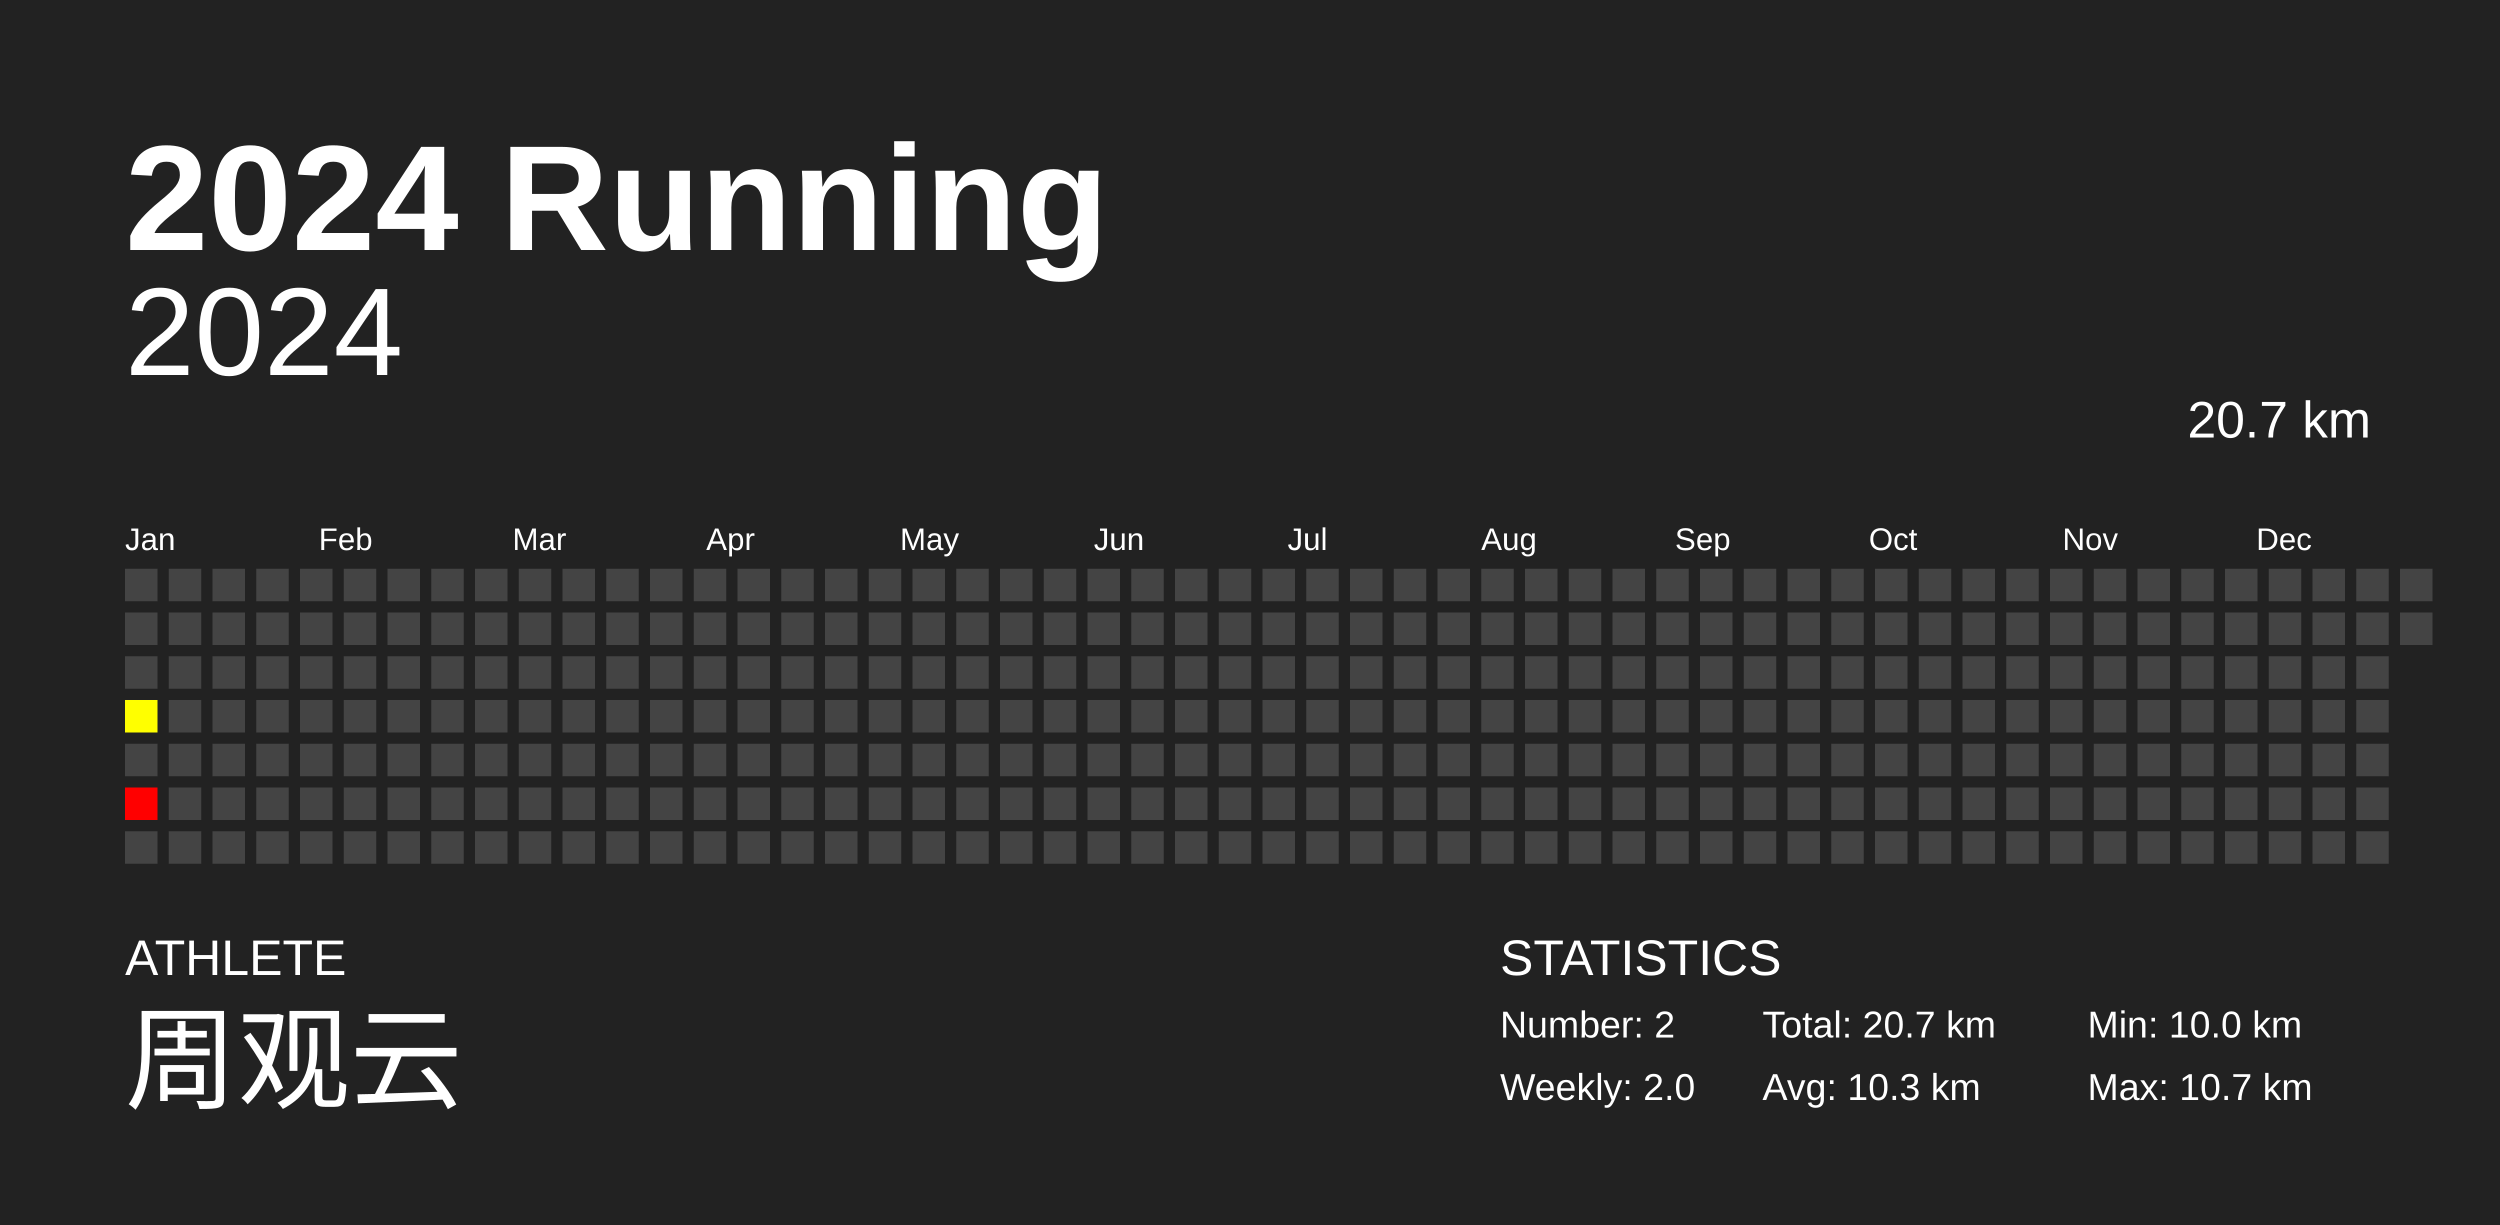
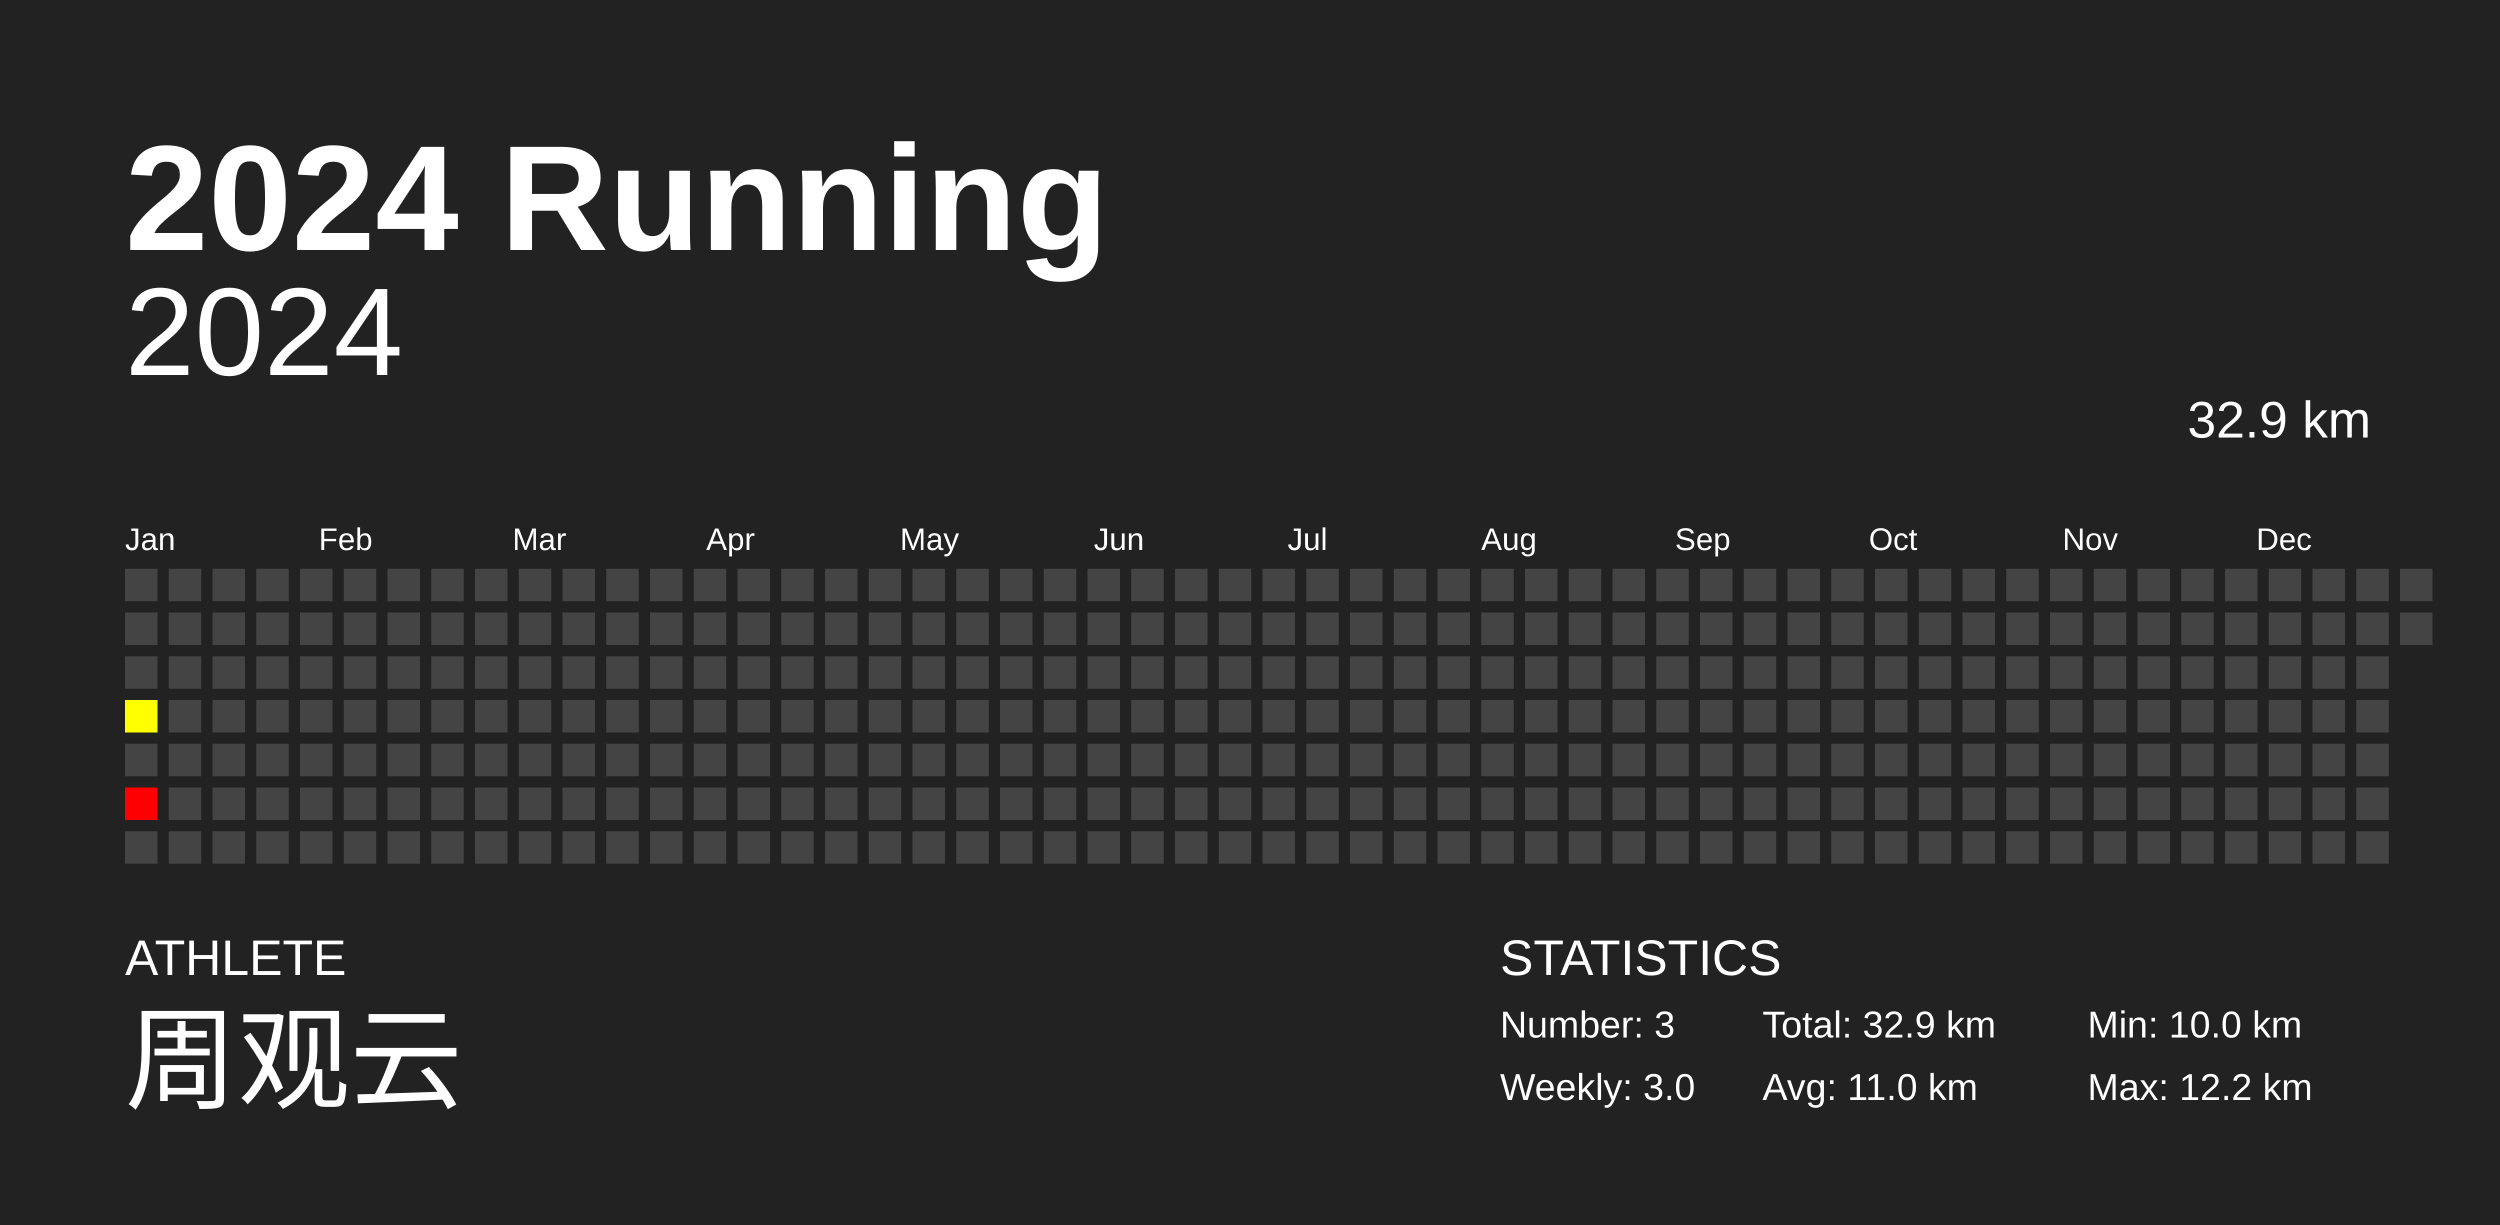
<svg xmlns="http://www.w3.org/2000/svg" baseProfile="full" height="98mm" version="1.1" viewBox="0,0,200,98" width="200mm">
  <defs />
  <rect fill="#222222" height="98" width="200" x="0" y="0" />
  <text fill="#FFFFFF" style="font-size:12px; font-family:Arial; font-weight:bold;" x="10" y="20">2024 Running</text>
  <text fill="#FFFFFF" style="font-size:4px; font-family:Arial" x="10" y="78">ATHLETE</text>
  <text fill="#FFFFFF" style="font-size:9px; font-family:Arial" x="10" y="88">周观云</text>
  <text fill="#FFFFFF" style="font-size:4px; font-family:Arial" x="120" y="78">STATISTICS</text>
-   <text fill="#FFFFFF" style="font-size:3px; font-family:Arial" x="120" y="83">Number: 2</text>
-   <text fill="#FFFFFF" style="font-size:3px; font-family:Arial" x="120" y="88">Weekly: 2.0</text>
-   <text fill="#FFFFFF" style="font-size:3px; font-family:Arial" x="141" y="83">Total: 20.7 km</text>
-   <text fill="#FFFFFF" style="font-size:3px; font-family:Arial" x="141" y="88">Avg: 10.3 km</text>
+   <text fill="#FFFFFF" style="font-size:3px; font-family:Arial" x="120" y="83">Number: 3</text>
+   <text fill="#FFFFFF" style="font-size:3px; font-family:Arial" x="120" y="88">Weekly: 3.0</text>
+   <text fill="#FFFFFF" style="font-size:3px; font-family:Arial" x="141" y="83">Total: 32.9 km</text>
+   <text fill="#FFFFFF" style="font-size:3px; font-family:Arial" x="141" y="88">Avg: 11.0 km</text>
  <text fill="#FFFFFF" style="font-size:3px; font-family:Arial" x="167" y="83">Min: 10.0 km</text>
-   <text fill="#FFFFFF" style="font-size:3px; font-family:Arial" x="167" y="88">Max: 10.7 km</text>
+   <text fill="#FFFFFF" style="font-size:3px; font-family:Arial" x="167" y="88">Max: 12.2 km</text>
  <text alignment-baseline="hanging" fill="#FFFFFF" style="font-size:10.0px; font-family:Arial;" x="10" y="30">2024</text>
-   <text alignment-baseline="hanging" fill="#FFFFFF" style="font-size:4.125px; font-family:Arial;" x="175" y="35">20.7 km</text>
+   <text alignment-baseline="hanging" fill="#FFFFFF" style="font-size:4.125px; font-family:Arial;" x="175" y="35">32.9 km</text>
  <text fill="#FFFFFF" style="font-size:2.5px; font-family:Arial" x="10.0" y="44">Jan</text>
  <text fill="#FFFFFF" style="font-size:2.5px; font-family:Arial" x="25.5" y="44">Feb</text>
  <text fill="#FFFFFF" style="font-size:2.5px; font-family:Arial" x="41.0" y="44">Mar</text>
  <text fill="#FFFFFF" style="font-size:2.5px; font-family:Arial" x="56.5" y="44">Apr</text>
  <text fill="#FFFFFF" style="font-size:2.5px; font-family:Arial" x="72.0" y="44">May</text>
  <text fill="#FFFFFF" style="font-size:2.5px; font-family:Arial" x="87.5" y="44">Jun</text>
  <text fill="#FFFFFF" style="font-size:2.5px; font-family:Arial" x="103.0" y="44">Jul</text>
  <text fill="#FFFFFF" style="font-size:2.5px; font-family:Arial" x="118.5" y="44">Aug</text>
  <text fill="#FFFFFF" style="font-size:2.5px; font-family:Arial" x="134.0" y="44">Sep</text>
  <text fill="#FFFFFF" style="font-size:2.5px; font-family:Arial" x="149.5" y="44">Oct</text>
  <text fill="#FFFFFF" style="font-size:2.5px; font-family:Arial" x="165.0" y="44">Nov</text>
  <text fill="#FFFFFF" style="font-size:2.5px; font-family:Arial" x="180.5" y="44">Dec</text>
  <rect fill="#444444" height="2.6" width="2.6" x="10.0" y="45.5" />
  <rect fill="#444444" height="2.6" width="2.6" x="10.0" y="49.0" />
  <rect fill="#444444" height="2.6" width="2.6" x="10.0" y="52.5" />
  <rect fill="#ffff00" height="2.6" width="2.6" x="10.0" y="56.0" />
  <rect fill="#444444" height="2.6" width="2.6" x="10.0" y="59.5" />
-   <rect fill="#ff0000" height="2.6" width="2.6" x="10.0" y="63.0" />
+   <rect fill="red" height="2.6" width="2.6" x="10.0" y="63.0" />
  <rect fill="#444444" height="2.6" width="2.6" x="10.0" y="66.5" />
  <rect fill="#444444" height="2.6" width="2.6" x="13.5" y="45.5" />
  <rect fill="#444444" height="2.6" width="2.6" x="13.5" y="49.0" />
  <rect fill="#444444" height="2.6" width="2.6" x="13.5" y="52.5" />
  <rect fill="#444444" height="2.6" width="2.6" x="13.5" y="56.0" />
  <rect fill="#444444" height="2.6" width="2.6" x="13.5" y="59.5" />
  <rect fill="#444444" height="2.6" width="2.6" x="13.5" y="63.0" />
  <rect fill="#444444" height="2.6" width="2.6" x="13.5" y="66.5" />
  <rect fill="#444444" height="2.6" width="2.6" x="17.0" y="45.5" />
  <rect fill="#444444" height="2.6" width="2.6" x="17.0" y="49.0" />
  <rect fill="#444444" height="2.6" width="2.6" x="17.0" y="52.5" />
  <rect fill="#444444" height="2.6" width="2.6" x="17.0" y="56.0" />
  <rect fill="#444444" height="2.6" width="2.6" x="17.0" y="59.5" />
  <rect fill="#444444" height="2.6" width="2.6" x="17.0" y="63.0" />
  <rect fill="#444444" height="2.6" width="2.6" x="17.0" y="66.5" />
  <rect fill="#444444" height="2.6" width="2.6" x="20.5" y="45.5" />
  <rect fill="#444444" height="2.6" width="2.6" x="20.5" y="49.0" />
  <rect fill="#444444" height="2.6" width="2.6" x="20.5" y="52.5" />
  <rect fill="#444444" height="2.6" width="2.6" x="20.5" y="56.0" />
  <rect fill="#444444" height="2.6" width="2.6" x="20.5" y="59.5" />
  <rect fill="#444444" height="2.6" width="2.6" x="20.5" y="63.0" />
  <rect fill="#444444" height="2.6" width="2.6" x="20.5" y="66.5" />
  <rect fill="#444444" height="2.6" width="2.6" x="24.0" y="45.5" />
  <rect fill="#444444" height="2.6" width="2.6" x="24.0" y="49.0" />
  <rect fill="#444444" height="2.6" width="2.6" x="24.0" y="52.5" />
  <rect fill="#444444" height="2.6" width="2.6" x="24.0" y="56.0" />
  <rect fill="#444444" height="2.6" width="2.6" x="24.0" y="59.5" />
  <rect fill="#444444" height="2.6" width="2.6" x="24.0" y="63.0" />
  <rect fill="#444444" height="2.6" width="2.6" x="24.0" y="66.5" />
  <rect fill="#444444" height="2.6" width="2.6" x="27.5" y="45.5" />
  <rect fill="#444444" height="2.6" width="2.6" x="27.5" y="49.0" />
  <rect fill="#444444" height="2.6" width="2.6" x="27.5" y="52.5" />
  <rect fill="#444444" height="2.6" width="2.6" x="27.5" y="56.0" />
  <rect fill="#444444" height="2.6" width="2.6" x="27.5" y="59.5" />
  <rect fill="#444444" height="2.6" width="2.6" x="27.5" y="63.0" />
  <rect fill="#444444" height="2.6" width="2.6" x="27.5" y="66.5" />
  <rect fill="#444444" height="2.6" width="2.6" x="31.0" y="45.5" />
  <rect fill="#444444" height="2.6" width="2.6" x="31.0" y="49.0" />
  <rect fill="#444444" height="2.6" width="2.6" x="31.0" y="52.5" />
  <rect fill="#444444" height="2.6" width="2.6" x="31.0" y="56.0" />
  <rect fill="#444444" height="2.6" width="2.6" x="31.0" y="59.5" />
  <rect fill="#444444" height="2.6" width="2.6" x="31.0" y="63.0" />
  <rect fill="#444444" height="2.6" width="2.6" x="31.0" y="66.5" />
  <rect fill="#444444" height="2.6" width="2.6" x="34.5" y="45.5" />
  <rect fill="#444444" height="2.6" width="2.6" x="34.5" y="49.0" />
  <rect fill="#444444" height="2.6" width="2.6" x="34.5" y="52.5" />
  <rect fill="#444444" height="2.6" width="2.6" x="34.5" y="56.0" />
  <rect fill="#444444" height="2.6" width="2.6" x="34.5" y="59.5" />
  <rect fill="#444444" height="2.6" width="2.6" x="34.5" y="63.0" />
  <rect fill="#444444" height="2.6" width="2.6" x="34.5" y="66.5" />
  <rect fill="#444444" height="2.6" width="2.6" x="38.0" y="45.5" />
  <rect fill="#444444" height="2.6" width="2.6" x="38.0" y="49.0" />
  <rect fill="#444444" height="2.6" width="2.6" x="38.0" y="52.5" />
  <rect fill="#444444" height="2.6" width="2.6" x="38.0" y="56.0" />
  <rect fill="#444444" height="2.6" width="2.6" x="38.0" y="59.5" />
  <rect fill="#444444" height="2.6" width="2.6" x="38.0" y="63.0" />
  <rect fill="#444444" height="2.6" width="2.6" x="38.0" y="66.5" />
  <rect fill="#444444" height="2.6" width="2.6" x="41.5" y="45.5" />
  <rect fill="#444444" height="2.6" width="2.6" x="41.5" y="49.0" />
  <rect fill="#444444" height="2.6" width="2.6" x="41.5" y="52.5" />
  <rect fill="#444444" height="2.6" width="2.6" x="41.5" y="56.0" />
  <rect fill="#444444" height="2.6" width="2.6" x="41.5" y="59.5" />
  <rect fill="#444444" height="2.6" width="2.6" x="41.5" y="63.0" />
  <rect fill="#444444" height="2.6" width="2.6" x="41.5" y="66.5" />
  <rect fill="#444444" height="2.6" width="2.6" x="45.0" y="45.5" />
  <rect fill="#444444" height="2.6" width="2.6" x="45.0" y="49.0" />
  <rect fill="#444444" height="2.6" width="2.6" x="45.0" y="52.5" />
  <rect fill="#444444" height="2.6" width="2.6" x="45.0" y="56.0" />
  <rect fill="#444444" height="2.6" width="2.6" x="45.0" y="59.5" />
  <rect fill="#444444" height="2.6" width="2.6" x="45.0" y="63.0" />
  <rect fill="#444444" height="2.6" width="2.6" x="45.0" y="66.5" />
  <rect fill="#444444" height="2.6" width="2.6" x="48.5" y="45.5" />
  <rect fill="#444444" height="2.6" width="2.6" x="48.5" y="49.0" />
  <rect fill="#444444" height="2.6" width="2.6" x="48.5" y="52.5" />
  <rect fill="#444444" height="2.6" width="2.6" x="48.5" y="56.0" />
  <rect fill="#444444" height="2.6" width="2.6" x="48.5" y="59.5" />
  <rect fill="#444444" height="2.6" width="2.6" x="48.5" y="63.0" />
  <rect fill="#444444" height="2.6" width="2.6" x="48.5" y="66.5" />
  <rect fill="#444444" height="2.6" width="2.6" x="52.0" y="45.5" />
  <rect fill="#444444" height="2.6" width="2.6" x="52.0" y="49.0" />
  <rect fill="#444444" height="2.6" width="2.6" x="52.0" y="52.5" />
  <rect fill="#444444" height="2.6" width="2.6" x="52.0" y="56.0" />
  <rect fill="#444444" height="2.6" width="2.6" x="52.0" y="59.5" />
  <rect fill="#444444" height="2.6" width="2.6" x="52.0" y="63.0" />
  <rect fill="#444444" height="2.6" width="2.6" x="52.0" y="66.5" />
  <rect fill="#444444" height="2.6" width="2.6" x="55.5" y="45.5" />
  <rect fill="#444444" height="2.6" width="2.6" x="55.5" y="49.0" />
  <rect fill="#444444" height="2.6" width="2.6" x="55.5" y="52.5" />
  <rect fill="#444444" height="2.6" width="2.6" x="55.5" y="56.0" />
  <rect fill="#444444" height="2.6" width="2.6" x="55.5" y="59.5" />
  <rect fill="#444444" height="2.6" width="2.6" x="55.5" y="63.0" />
  <rect fill="#444444" height="2.6" width="2.6" x="55.5" y="66.5" />
  <rect fill="#444444" height="2.6" width="2.6" x="59.0" y="45.5" />
  <rect fill="#444444" height="2.6" width="2.6" x="59.0" y="49.0" />
  <rect fill="#444444" height="2.6" width="2.6" x="59.0" y="52.5" />
  <rect fill="#444444" height="2.6" width="2.6" x="59.0" y="56.0" />
  <rect fill="#444444" height="2.6" width="2.6" x="59.0" y="59.5" />
  <rect fill="#444444" height="2.6" width="2.6" x="59.0" y="63.0" />
  <rect fill="#444444" height="2.6" width="2.6" x="59.0" y="66.5" />
  <rect fill="#444444" height="2.6" width="2.6" x="62.5" y="45.5" />
  <rect fill="#444444" height="2.6" width="2.6" x="62.5" y="49.0" />
  <rect fill="#444444" height="2.6" width="2.6" x="62.5" y="52.5" />
  <rect fill="#444444" height="2.6" width="2.6" x="62.5" y="56.0" />
  <rect fill="#444444" height="2.6" width="2.6" x="62.5" y="59.5" />
  <rect fill="#444444" height="2.6" width="2.6" x="62.5" y="63.0" />
  <rect fill="#444444" height="2.6" width="2.6" x="62.5" y="66.5" />
  <rect fill="#444444" height="2.6" width="2.6" x="66.0" y="45.5" />
  <rect fill="#444444" height="2.6" width="2.6" x="66.0" y="49.0" />
  <rect fill="#444444" height="2.6" width="2.6" x="66.0" y="52.5" />
  <rect fill="#444444" height="2.6" width="2.6" x="66.0" y="56.0" />
  <rect fill="#444444" height="2.6" width="2.6" x="66.0" y="59.5" />
  <rect fill="#444444" height="2.6" width="2.6" x="66.0" y="63.0" />
  <rect fill="#444444" height="2.6" width="2.6" x="66.0" y="66.5" />
  <rect fill="#444444" height="2.6" width="2.6" x="69.5" y="45.5" />
  <rect fill="#444444" height="2.6" width="2.6" x="69.5" y="49.0" />
  <rect fill="#444444" height="2.6" width="2.6" x="69.5" y="52.5" />
  <rect fill="#444444" height="2.6" width="2.6" x="69.5" y="56.0" />
  <rect fill="#444444" height="2.6" width="2.6" x="69.5" y="59.5" />
  <rect fill="#444444" height="2.6" width="2.6" x="69.5" y="63.0" />
  <rect fill="#444444" height="2.6" width="2.6" x="69.5" y="66.5" />
  <rect fill="#444444" height="2.6" width="2.6" x="73.0" y="45.5" />
  <rect fill="#444444" height="2.6" width="2.6" x="73.0" y="49.0" />
  <rect fill="#444444" height="2.6" width="2.6" x="73.0" y="52.5" />
  <rect fill="#444444" height="2.6" width="2.6" x="73.0" y="56.0" />
  <rect fill="#444444" height="2.6" width="2.6" x="73.0" y="59.5" />
  <rect fill="#444444" height="2.6" width="2.6" x="73.0" y="63.0" />
  <rect fill="#444444" height="2.6" width="2.6" x="73.0" y="66.5" />
  <rect fill="#444444" height="2.6" width="2.6" x="76.5" y="45.5" />
  <rect fill="#444444" height="2.6" width="2.6" x="76.5" y="49.0" />
  <rect fill="#444444" height="2.6" width="2.6" x="76.5" y="52.5" />
  <rect fill="#444444" height="2.6" width="2.6" x="76.5" y="56.0" />
  <rect fill="#444444" height="2.6" width="2.6" x="76.5" y="59.5" />
  <rect fill="#444444" height="2.6" width="2.6" x="76.5" y="63.0" />
  <rect fill="#444444" height="2.6" width="2.6" x="76.5" y="66.5" />
  <rect fill="#444444" height="2.6" width="2.6" x="80.0" y="45.5" />
  <rect fill="#444444" height="2.6" width="2.6" x="80.0" y="49.0" />
  <rect fill="#444444" height="2.6" width="2.6" x="80.0" y="52.5" />
  <rect fill="#444444" height="2.6" width="2.6" x="80.0" y="56.0" />
  <rect fill="#444444" height="2.6" width="2.6" x="80.0" y="59.5" />
  <rect fill="#444444" height="2.6" width="2.6" x="80.0" y="63.0" />
  <rect fill="#444444" height="2.6" width="2.6" x="80.0" y="66.5" />
  <rect fill="#444444" height="2.6" width="2.6" x="83.5" y="45.5" />
  <rect fill="#444444" height="2.6" width="2.6" x="83.5" y="49.0" />
  <rect fill="#444444" height="2.6" width="2.6" x="83.5" y="52.5" />
  <rect fill="#444444" height="2.6" width="2.6" x="83.5" y="56.0" />
  <rect fill="#444444" height="2.6" width="2.6" x="83.5" y="59.5" />
  <rect fill="#444444" height="2.6" width="2.6" x="83.5" y="63.0" />
  <rect fill="#444444" height="2.6" width="2.6" x="83.5" y="66.5" />
  <rect fill="#444444" height="2.6" width="2.6" x="87.0" y="45.5" />
  <rect fill="#444444" height="2.6" width="2.6" x="87.0" y="49.0" />
  <rect fill="#444444" height="2.6" width="2.6" x="87.0" y="52.5" />
  <rect fill="#444444" height="2.6" width="2.6" x="87.0" y="56.0" />
  <rect fill="#444444" height="2.6" width="2.6" x="87.0" y="59.5" />
  <rect fill="#444444" height="2.6" width="2.6" x="87.0" y="63.0" />
  <rect fill="#444444" height="2.6" width="2.6" x="87.0" y="66.5" />
  <rect fill="#444444" height="2.6" width="2.6" x="90.5" y="45.5" />
  <rect fill="#444444" height="2.6" width="2.6" x="90.5" y="49.0" />
  <rect fill="#444444" height="2.6" width="2.6" x="90.5" y="52.5" />
  <rect fill="#444444" height="2.6" width="2.6" x="90.5" y="56.0" />
  <rect fill="#444444" height="2.6" width="2.6" x="90.5" y="59.5" />
  <rect fill="#444444" height="2.6" width="2.6" x="90.5" y="63.0" />
  <rect fill="#444444" height="2.6" width="2.6" x="90.5" y="66.5" />
  <rect fill="#444444" height="2.6" width="2.6" x="94.0" y="45.5" />
  <rect fill="#444444" height="2.6" width="2.6" x="94.0" y="49.0" />
  <rect fill="#444444" height="2.6" width="2.6" x="94.0" y="52.5" />
  <rect fill="#444444" height="2.6" width="2.6" x="94.0" y="56.0" />
  <rect fill="#444444" height="2.6" width="2.6" x="94.0" y="59.5" />
  <rect fill="#444444" height="2.6" width="2.6" x="94.0" y="63.0" />
  <rect fill="#444444" height="2.6" width="2.6" x="94.0" y="66.5" />
  <rect fill="#444444" height="2.6" width="2.6" x="97.5" y="45.5" />
  <rect fill="#444444" height="2.6" width="2.6" x="97.5" y="49.0" />
  <rect fill="#444444" height="2.6" width="2.6" x="97.5" y="52.5" />
  <rect fill="#444444" height="2.6" width="2.6" x="97.5" y="56.0" />
  <rect fill="#444444" height="2.6" width="2.6" x="97.5" y="59.5" />
  <rect fill="#444444" height="2.6" width="2.6" x="97.5" y="63.0" />
  <rect fill="#444444" height="2.6" width="2.6" x="97.5" y="66.5" />
  <rect fill="#444444" height="2.6" width="2.6" x="101.0" y="45.5" />
  <rect fill="#444444" height="2.6" width="2.6" x="101.0" y="49.0" />
  <rect fill="#444444" height="2.6" width="2.6" x="101.0" y="52.5" />
  <rect fill="#444444" height="2.6" width="2.6" x="101.0" y="56.0" />
  <rect fill="#444444" height="2.6" width="2.6" x="101.0" y="59.5" />
  <rect fill="#444444" height="2.6" width="2.6" x="101.0" y="63.0" />
  <rect fill="#444444" height="2.6" width="2.6" x="101.0" y="66.5" />
  <rect fill="#444444" height="2.6" width="2.6" x="104.5" y="45.5" />
  <rect fill="#444444" height="2.6" width="2.6" x="104.5" y="49.0" />
  <rect fill="#444444" height="2.6" width="2.6" x="104.5" y="52.5" />
  <rect fill="#444444" height="2.6" width="2.6" x="104.5" y="56.0" />
  <rect fill="#444444" height="2.6" width="2.6" x="104.5" y="59.5" />
  <rect fill="#444444" height="2.6" width="2.6" x="104.5" y="63.0" />
  <rect fill="#444444" height="2.6" width="2.6" x="104.5" y="66.5" />
  <rect fill="#444444" height="2.6" width="2.6" x="108.0" y="45.5" />
  <rect fill="#444444" height="2.6" width="2.6" x="108.0" y="49.0" />
  <rect fill="#444444" height="2.6" width="2.6" x="108.0" y="52.5" />
  <rect fill="#444444" height="2.6" width="2.6" x="108.0" y="56.0" />
  <rect fill="#444444" height="2.6" width="2.6" x="108.0" y="59.5" />
  <rect fill="#444444" height="2.6" width="2.6" x="108.0" y="63.0" />
  <rect fill="#444444" height="2.6" width="2.6" x="108.0" y="66.5" />
  <rect fill="#444444" height="2.6" width="2.6" x="111.5" y="45.5" />
  <rect fill="#444444" height="2.6" width="2.6" x="111.5" y="49.0" />
  <rect fill="#444444" height="2.6" width="2.6" x="111.5" y="52.5" />
  <rect fill="#444444" height="2.6" width="2.6" x="111.5" y="56.0" />
  <rect fill="#444444" height="2.6" width="2.6" x="111.5" y="59.5" />
  <rect fill="#444444" height="2.6" width="2.6" x="111.5" y="63.0" />
  <rect fill="#444444" height="2.6" width="2.6" x="111.5" y="66.5" />
  <rect fill="#444444" height="2.6" width="2.6" x="115.0" y="45.5" />
  <rect fill="#444444" height="2.6" width="2.6" x="115.0" y="49.0" />
  <rect fill="#444444" height="2.6" width="2.6" x="115.0" y="52.5" />
  <rect fill="#444444" height="2.6" width="2.6" x="115.0" y="56.0" />
  <rect fill="#444444" height="2.6" width="2.6" x="115.0" y="59.5" />
  <rect fill="#444444" height="2.6" width="2.6" x="115.0" y="63.0" />
  <rect fill="#444444" height="2.6" width="2.6" x="115.0" y="66.5" />
  <rect fill="#444444" height="2.6" width="2.6" x="118.5" y="45.5" />
  <rect fill="#444444" height="2.6" width="2.6" x="118.5" y="49.0" />
  <rect fill="#444444" height="2.6" width="2.6" x="118.5" y="52.5" />
  <rect fill="#444444" height="2.6" width="2.6" x="118.5" y="56.0" />
  <rect fill="#444444" height="2.6" width="2.6" x="118.5" y="59.5" />
  <rect fill="#444444" height="2.6" width="2.6" x="118.5" y="63.0" />
  <rect fill="#444444" height="2.6" width="2.6" x="118.5" y="66.5" />
  <rect fill="#444444" height="2.6" width="2.6" x="122.0" y="45.5" />
  <rect fill="#444444" height="2.6" width="2.6" x="122.0" y="49.0" />
  <rect fill="#444444" height="2.6" width="2.6" x="122.0" y="52.5" />
  <rect fill="#444444" height="2.6" width="2.6" x="122.0" y="56.0" />
  <rect fill="#444444" height="2.6" width="2.6" x="122.0" y="59.5" />
  <rect fill="#444444" height="2.6" width="2.6" x="122.0" y="63.0" />
  <rect fill="#444444" height="2.6" width="2.6" x="122.0" y="66.5" />
  <rect fill="#444444" height="2.6" width="2.6" x="125.5" y="45.5" />
  <rect fill="#444444" height="2.6" width="2.6" x="125.5" y="49.0" />
  <rect fill="#444444" height="2.6" width="2.6" x="125.5" y="52.5" />
  <rect fill="#444444" height="2.6" width="2.6" x="125.5" y="56.0" />
  <rect fill="#444444" height="2.6" width="2.6" x="125.5" y="59.5" />
  <rect fill="#444444" height="2.6" width="2.6" x="125.5" y="63.0" />
  <rect fill="#444444" height="2.6" width="2.6" x="125.5" y="66.5" />
  <rect fill="#444444" height="2.6" width="2.6" x="129.0" y="45.5" />
  <rect fill="#444444" height="2.6" width="2.6" x="129.0" y="49.0" />
  <rect fill="#444444" height="2.6" width="2.6" x="129.0" y="52.5" />
  <rect fill="#444444" height="2.6" width="2.6" x="129.0" y="56.0" />
  <rect fill="#444444" height="2.6" width="2.6" x="129.0" y="59.5" />
  <rect fill="#444444" height="2.6" width="2.6" x="129.0" y="63.0" />
  <rect fill="#444444" height="2.6" width="2.6" x="129.0" y="66.5" />
  <rect fill="#444444" height="2.6" width="2.6" x="132.5" y="45.5" />
  <rect fill="#444444" height="2.6" width="2.6" x="132.5" y="49.0" />
  <rect fill="#444444" height="2.6" width="2.6" x="132.5" y="52.5" />
  <rect fill="#444444" height="2.6" width="2.6" x="132.5" y="56.0" />
  <rect fill="#444444" height="2.6" width="2.6" x="132.5" y="59.5" />
  <rect fill="#444444" height="2.6" width="2.6" x="132.5" y="63.0" />
  <rect fill="#444444" height="2.6" width="2.6" x="132.5" y="66.5" />
  <rect fill="#444444" height="2.6" width="2.6" x="136.0" y="45.5" />
  <rect fill="#444444" height="2.6" width="2.6" x="136.0" y="49.0" />
  <rect fill="#444444" height="2.6" width="2.6" x="136.0" y="52.5" />
  <rect fill="#444444" height="2.6" width="2.6" x="136.0" y="56.0" />
  <rect fill="#444444" height="2.6" width="2.6" x="136.0" y="59.5" />
  <rect fill="#444444" height="2.6" width="2.6" x="136.0" y="63.0" />
  <rect fill="#444444" height="2.6" width="2.6" x="136.0" y="66.5" />
  <rect fill="#444444" height="2.6" width="2.6" x="139.5" y="45.5" />
  <rect fill="#444444" height="2.6" width="2.6" x="139.5" y="49.0" />
  <rect fill="#444444" height="2.6" width="2.6" x="139.5" y="52.5" />
  <rect fill="#444444" height="2.6" width="2.6" x="139.5" y="56.0" />
  <rect fill="#444444" height="2.6" width="2.6" x="139.5" y="59.5" />
  <rect fill="#444444" height="2.6" width="2.6" x="139.5" y="63.0" />
  <rect fill="#444444" height="2.6" width="2.6" x="139.5" y="66.5" />
  <rect fill="#444444" height="2.6" width="2.6" x="143.0" y="45.5" />
  <rect fill="#444444" height="2.6" width="2.6" x="143.0" y="49.0" />
  <rect fill="#444444" height="2.6" width="2.6" x="143.0" y="52.5" />
  <rect fill="#444444" height="2.6" width="2.6" x="143.0" y="56.0" />
  <rect fill="#444444" height="2.6" width="2.6" x="143.0" y="59.5" />
  <rect fill="#444444" height="2.6" width="2.6" x="143.0" y="63.0" />
  <rect fill="#444444" height="2.6" width="2.6" x="143.0" y="66.5" />
  <rect fill="#444444" height="2.6" width="2.6" x="146.5" y="45.5" />
  <rect fill="#444444" height="2.6" width="2.6" x="146.5" y="49.0" />
  <rect fill="#444444" height="2.6" width="2.6" x="146.5" y="52.5" />
  <rect fill="#444444" height="2.6" width="2.6" x="146.5" y="56.0" />
  <rect fill="#444444" height="2.6" width="2.6" x="146.5" y="59.5" />
  <rect fill="#444444" height="2.6" width="2.6" x="146.5" y="63.0" />
  <rect fill="#444444" height="2.6" width="2.6" x="146.5" y="66.5" />
  <rect fill="#444444" height="2.6" width="2.6" x="150.0" y="45.5" />
  <rect fill="#444444" height="2.6" width="2.6" x="150.0" y="49.0" />
  <rect fill="#444444" height="2.6" width="2.6" x="150.0" y="52.5" />
  <rect fill="#444444" height="2.6" width="2.6" x="150.0" y="56.0" />
  <rect fill="#444444" height="2.6" width="2.6" x="150.0" y="59.5" />
  <rect fill="#444444" height="2.6" width="2.6" x="150.0" y="63.0" />
  <rect fill="#444444" height="2.6" width="2.6" x="150.0" y="66.5" />
  <rect fill="#444444" height="2.6" width="2.6" x="153.5" y="45.5" />
  <rect fill="#444444" height="2.6" width="2.6" x="153.5" y="49.0" />
  <rect fill="#444444" height="2.6" width="2.6" x="153.5" y="52.5" />
  <rect fill="#444444" height="2.6" width="2.6" x="153.5" y="56.0" />
  <rect fill="#444444" height="2.6" width="2.6" x="153.5" y="59.5" />
  <rect fill="#444444" height="2.6" width="2.6" x="153.5" y="63.0" />
  <rect fill="#444444" height="2.6" width="2.6" x="153.5" y="66.5" />
  <rect fill="#444444" height="2.6" width="2.6" x="157.0" y="45.5" />
  <rect fill="#444444" height="2.6" width="2.6" x="157.0" y="49.0" />
  <rect fill="#444444" height="2.6" width="2.6" x="157.0" y="52.5" />
  <rect fill="#444444" height="2.6" width="2.6" x="157.0" y="56.0" />
  <rect fill="#444444" height="2.6" width="2.6" x="157.0" y="59.5" />
  <rect fill="#444444" height="2.6" width="2.6" x="157.0" y="63.0" />
  <rect fill="#444444" height="2.6" width="2.6" x="157.0" y="66.5" />
  <rect fill="#444444" height="2.6" width="2.6" x="160.5" y="45.5" />
  <rect fill="#444444" height="2.6" width="2.6" x="160.5" y="49.0" />
  <rect fill="#444444" height="2.6" width="2.6" x="160.5" y="52.5" />
  <rect fill="#444444" height="2.6" width="2.6" x="160.5" y="56.0" />
  <rect fill="#444444" height="2.6" width="2.6" x="160.5" y="59.5" />
  <rect fill="#444444" height="2.6" width="2.6" x="160.5" y="63.0" />
  <rect fill="#444444" height="2.6" width="2.6" x="160.5" y="66.5" />
  <rect fill="#444444" height="2.6" width="2.6" x="164.0" y="45.5" />
  <rect fill="#444444" height="2.6" width="2.6" x="164.0" y="49.0" />
  <rect fill="#444444" height="2.6" width="2.6" x="164.0" y="52.5" />
  <rect fill="#444444" height="2.6" width="2.6" x="164.0" y="56.0" />
  <rect fill="#444444" height="2.6" width="2.6" x="164.0" y="59.5" />
  <rect fill="#444444" height="2.6" width="2.6" x="164.0" y="63.0" />
  <rect fill="#444444" height="2.6" width="2.6" x="164.0" y="66.5" />
  <rect fill="#444444" height="2.6" width="2.6" x="167.5" y="45.5" />
  <rect fill="#444444" height="2.6" width="2.6" x="167.5" y="49.0" />
  <rect fill="#444444" height="2.6" width="2.6" x="167.5" y="52.5" />
  <rect fill="#444444" height="2.6" width="2.6" x="167.5" y="56.0" />
  <rect fill="#444444" height="2.6" width="2.6" x="167.5" y="59.5" />
  <rect fill="#444444" height="2.6" width="2.6" x="167.5" y="63.0" />
  <rect fill="#444444" height="2.6" width="2.6" x="167.5" y="66.5" />
  <rect fill="#444444" height="2.6" width="2.6" x="171.0" y="45.5" />
  <rect fill="#444444" height="2.6" width="2.6" x="171.0" y="49.0" />
  <rect fill="#444444" height="2.6" width="2.6" x="171.0" y="52.5" />
  <rect fill="#444444" height="2.6" width="2.6" x="171.0" y="56.0" />
  <rect fill="#444444" height="2.6" width="2.6" x="171.0" y="59.5" />
  <rect fill="#444444" height="2.6" width="2.6" x="171.0" y="63.0" />
  <rect fill="#444444" height="2.6" width="2.6" x="171.0" y="66.5" />
  <rect fill="#444444" height="2.6" width="2.6" x="174.5" y="45.5" />
  <rect fill="#444444" height="2.6" width="2.6" x="174.5" y="49.0" />
  <rect fill="#444444" height="2.6" width="2.6" x="174.5" y="52.5" />
  <rect fill="#444444" height="2.6" width="2.6" x="174.5" y="56.0" />
  <rect fill="#444444" height="2.6" width="2.6" x="174.5" y="59.5" />
  <rect fill="#444444" height="2.6" width="2.6" x="174.5" y="63.0" />
  <rect fill="#444444" height="2.6" width="2.6" x="174.5" y="66.5" />
  <rect fill="#444444" height="2.6" width="2.6" x="178.0" y="45.5" />
  <rect fill="#444444" height="2.6" width="2.6" x="178.0" y="49.0" />
  <rect fill="#444444" height="2.6" width="2.6" x="178.0" y="52.5" />
  <rect fill="#444444" height="2.6" width="2.6" x="178.0" y="56.0" />
  <rect fill="#444444" height="2.6" width="2.6" x="178.0" y="59.5" />
  <rect fill="#444444" height="2.6" width="2.6" x="178.0" y="63.0" />
  <rect fill="#444444" height="2.6" width="2.6" x="178.0" y="66.5" />
  <rect fill="#444444" height="2.6" width="2.6" x="181.5" y="45.5" />
  <rect fill="#444444" height="2.6" width="2.6" x="181.5" y="49.0" />
  <rect fill="#444444" height="2.6" width="2.6" x="181.5" y="52.5" />
  <rect fill="#444444" height="2.6" width="2.6" x="181.5" y="56.0" />
  <rect fill="#444444" height="2.6" width="2.6" x="181.5" y="59.5" />
  <rect fill="#444444" height="2.6" width="2.6" x="181.5" y="63.0" />
  <rect fill="#444444" height="2.6" width="2.6" x="181.5" y="66.5" />
  <rect fill="#444444" height="2.6" width="2.6" x="185.0" y="45.5" />
  <rect fill="#444444" height="2.6" width="2.6" x="185.0" y="49.0" />
  <rect fill="#444444" height="2.6" width="2.6" x="185.0" y="52.5" />
  <rect fill="#444444" height="2.6" width="2.6" x="185.0" y="56.0" />
  <rect fill="#444444" height="2.6" width="2.6" x="185.0" y="59.5" />
  <rect fill="#444444" height="2.6" width="2.6" x="185.0" y="63.0" />
  <rect fill="#444444" height="2.6" width="2.6" x="185.0" y="66.5" />
  <rect fill="#444444" height="2.6" width="2.6" x="188.5" y="45.5" />
  <rect fill="#444444" height="2.6" width="2.6" x="188.5" y="49.0" />
  <rect fill="#444444" height="2.6" width="2.6" x="188.5" y="52.5" />
  <rect fill="#444444" height="2.6" width="2.6" x="188.5" y="56.0" />
  <rect fill="#444444" height="2.6" width="2.6" x="188.5" y="59.5" />
  <rect fill="#444444" height="2.6" width="2.6" x="188.5" y="63.0" />
  <rect fill="#444444" height="2.6" width="2.6" x="188.5" y="66.5" />
  <rect fill="#444444" height="2.6" width="2.6" x="192.0" y="45.5" />
  <rect fill="#444444" height="2.6" width="2.6" x="192.0" y="49.0" />
</svg>
